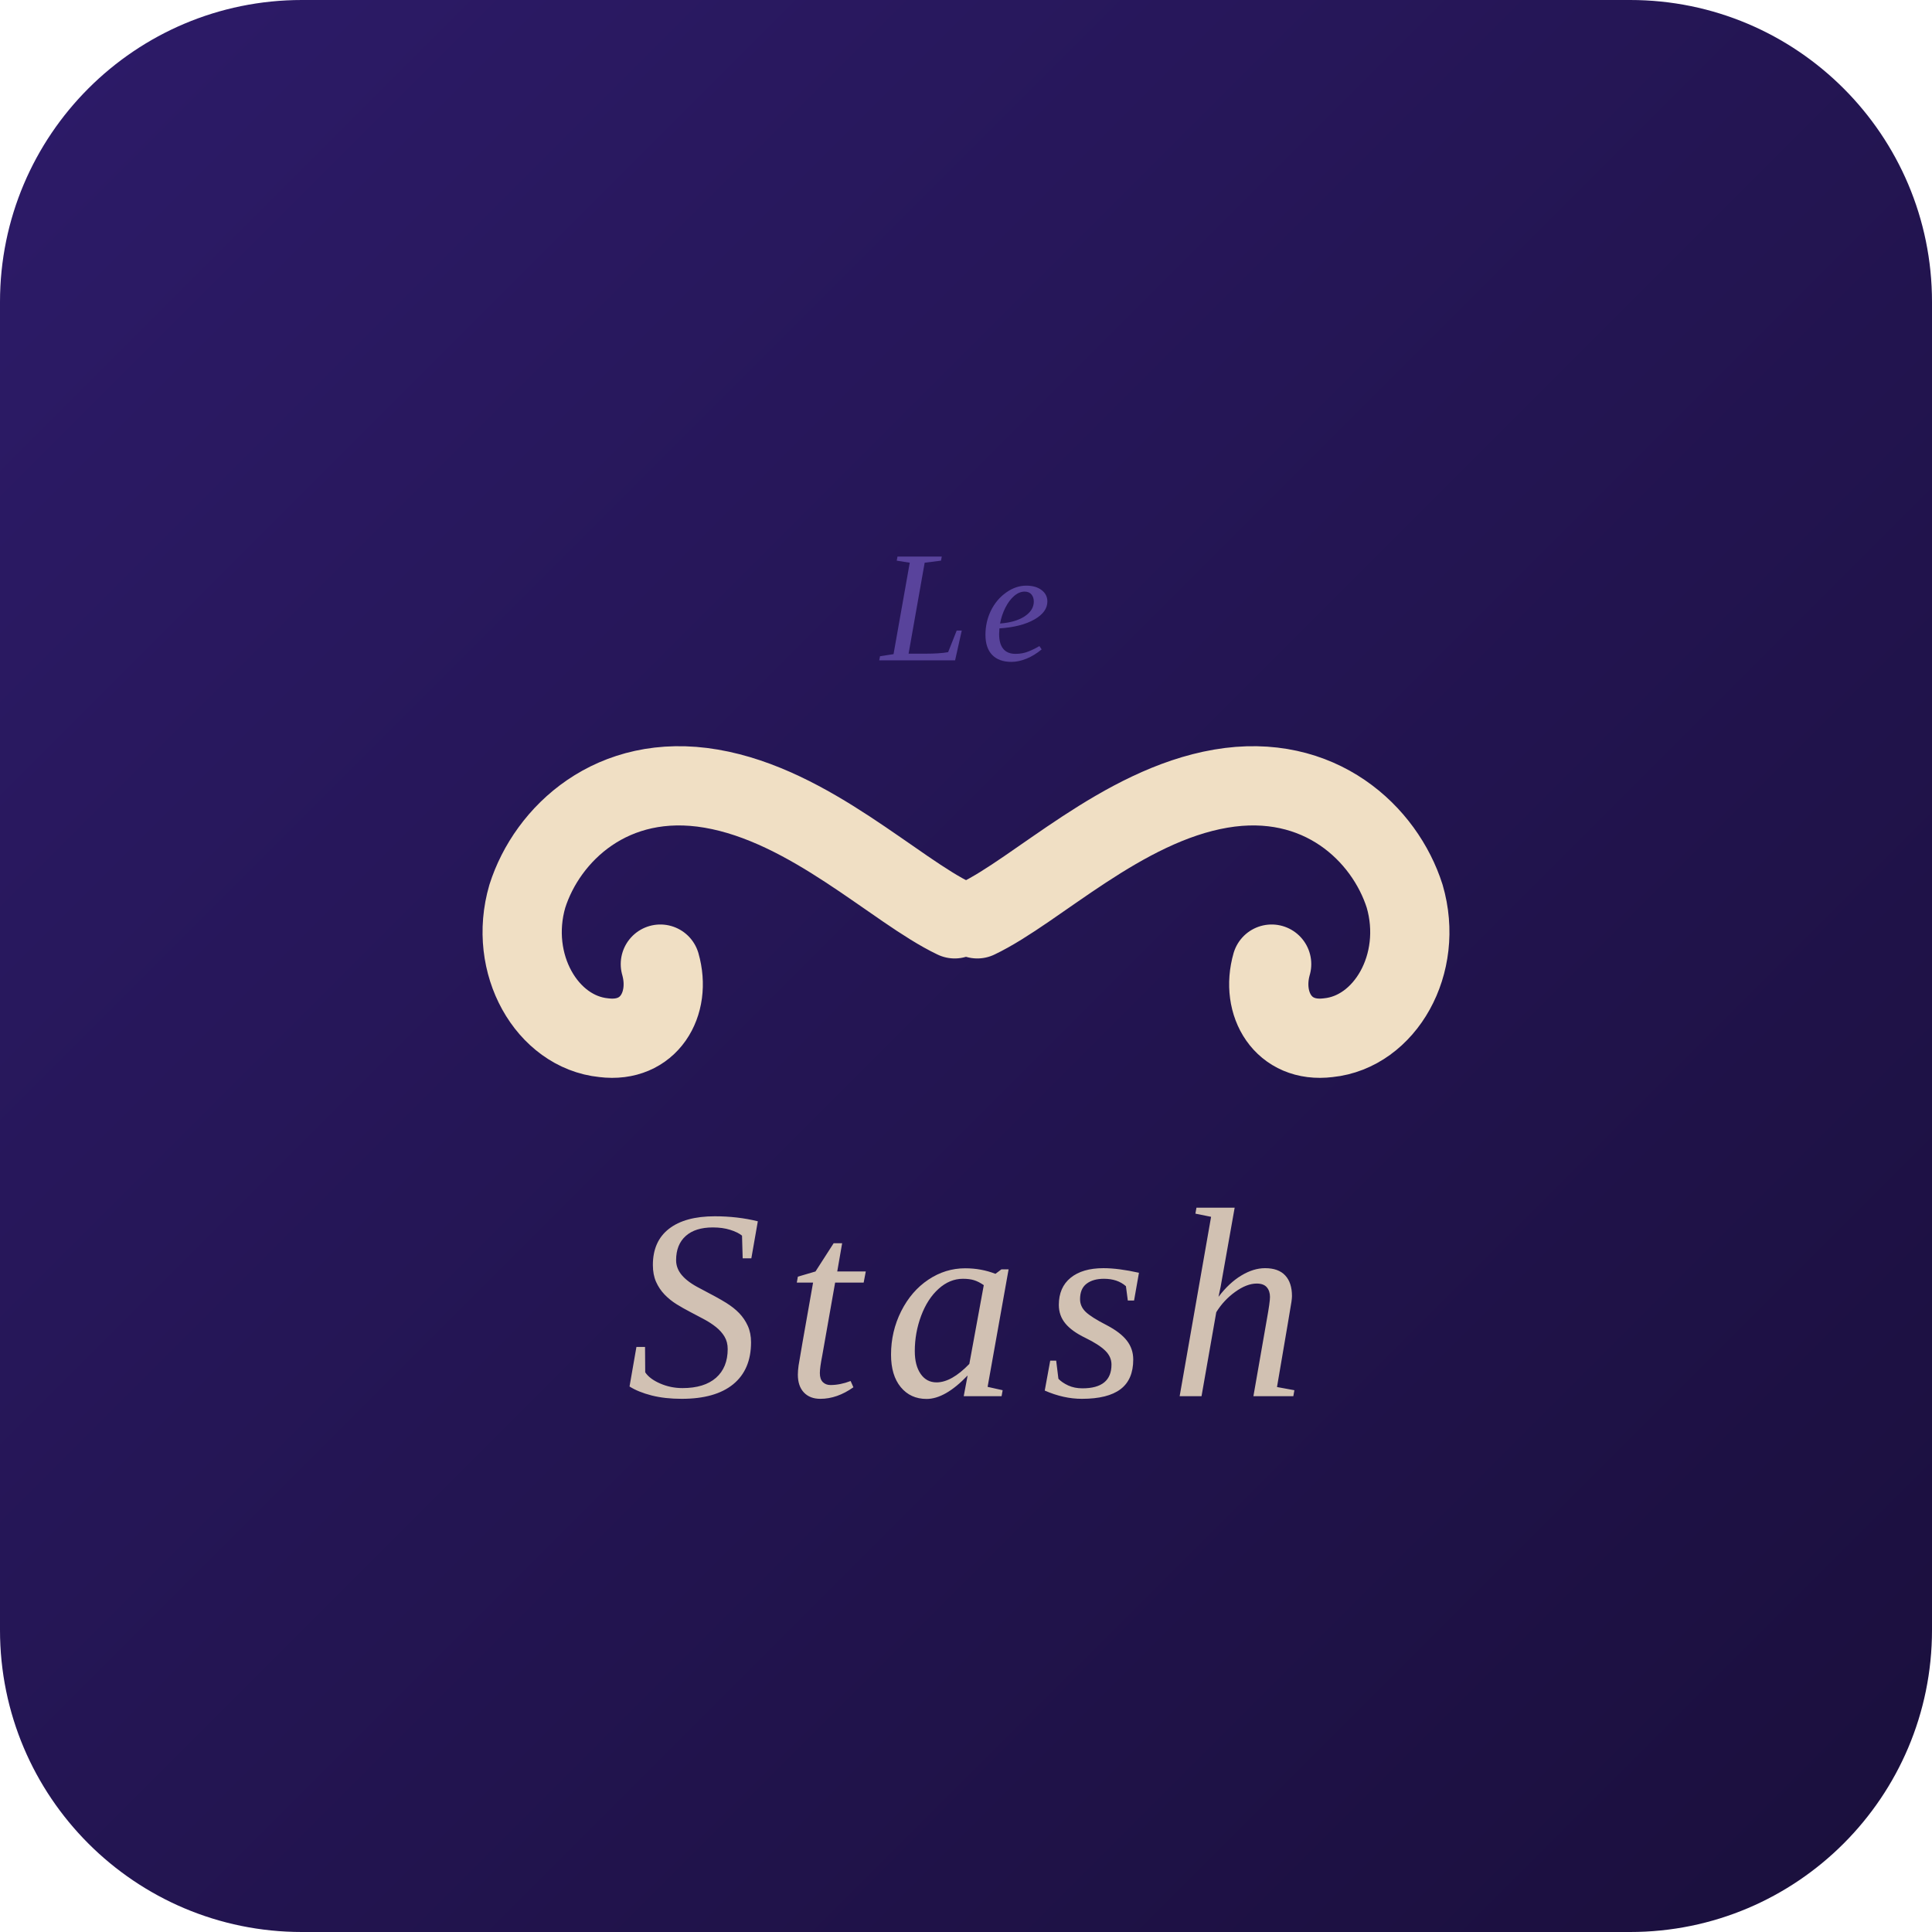
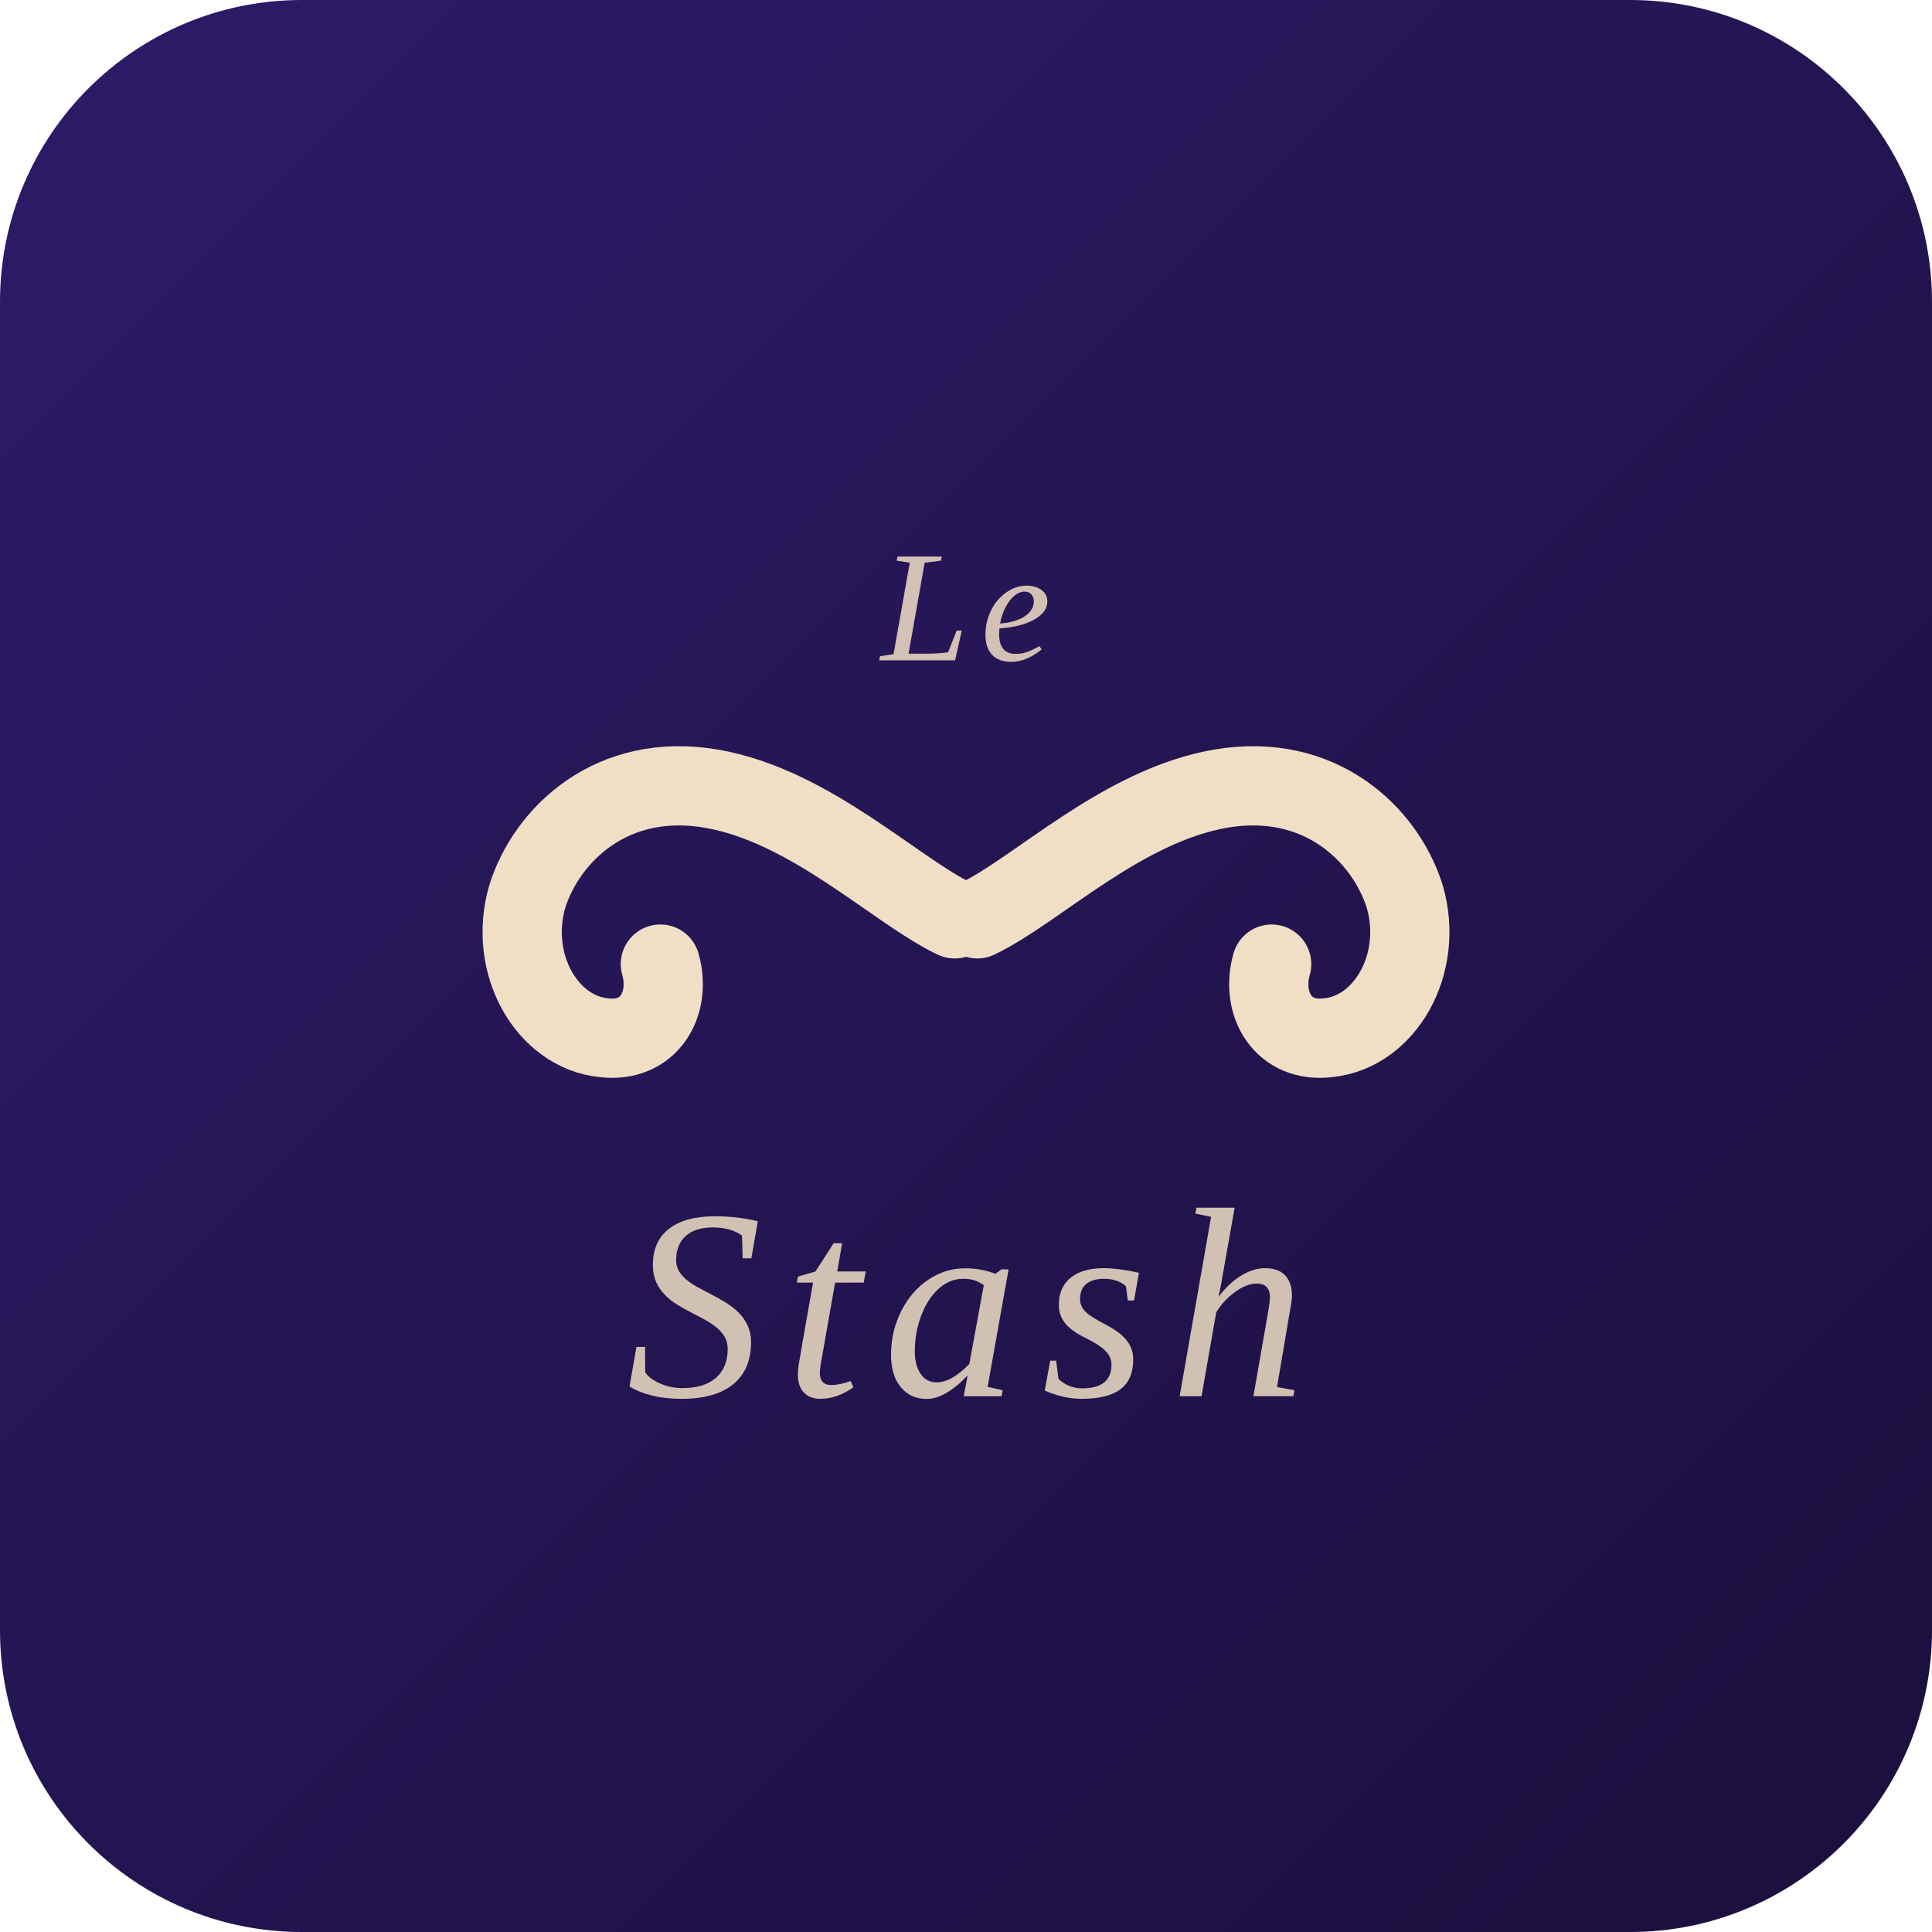
<svg xmlns="http://www.w3.org/2000/svg" viewBox="0 0 512 512">
  <defs>
    <linearGradient id="bg" x1="0" y1="0" x2="1" y2="1">
      <stop offset="0%" stop-color="#2d1b69" />
      <stop offset="100%" stop-color="#1a0f3c" />
    </linearGradient>
  </defs>
  <rect width="512" height="512" rx="80" ry="80" fill="url(#bg)" />
  <g transform="translate(256, 245) scale(0.75)" fill="none" stroke="#f0dfc4" stroke-linecap="round" stroke-linejoin="round">
    <path d="M -4,-2 C -25,-12 -55,-42 -90,-48 C -125,-54 -148,-32 -155,-10 C -162,14 -148,38 -128,40 C -112,42 -104,28 -108,14" stroke-width="28" />
    <path d="M 4,-2 C 25,-12 55,-42 90,-48 C 125,-54 148,-32 155,-10 C 162,14 148,38 128,40 C 112,42 104,28 108,14" stroke-width="28" />
  </g>
-   <text x="256" y="175" text-anchor="middle" font-family="Georgia, 'Times New Roman', serif" font-size="42" font-style="italic" fill="#8b6fe0" opacity="0.5" letter-spacing="3">Le</text>
+   <text x="256" y="175" text-anchor="middle" font-family="Georgia, 'Times New Roman', serif" font-size="42" font-style="italic" fill="#f0dfc4" opacity="0.85" letter-spacing="3">Le</text>
  <text x="256" y="370" text-anchor="middle" font-family="Georgia, 'Times New Roman', serif" font-size="72" font-style="italic" fill="#f0dfc4" opacity="0.85" letter-spacing="6">Stash</text>
</svg>
